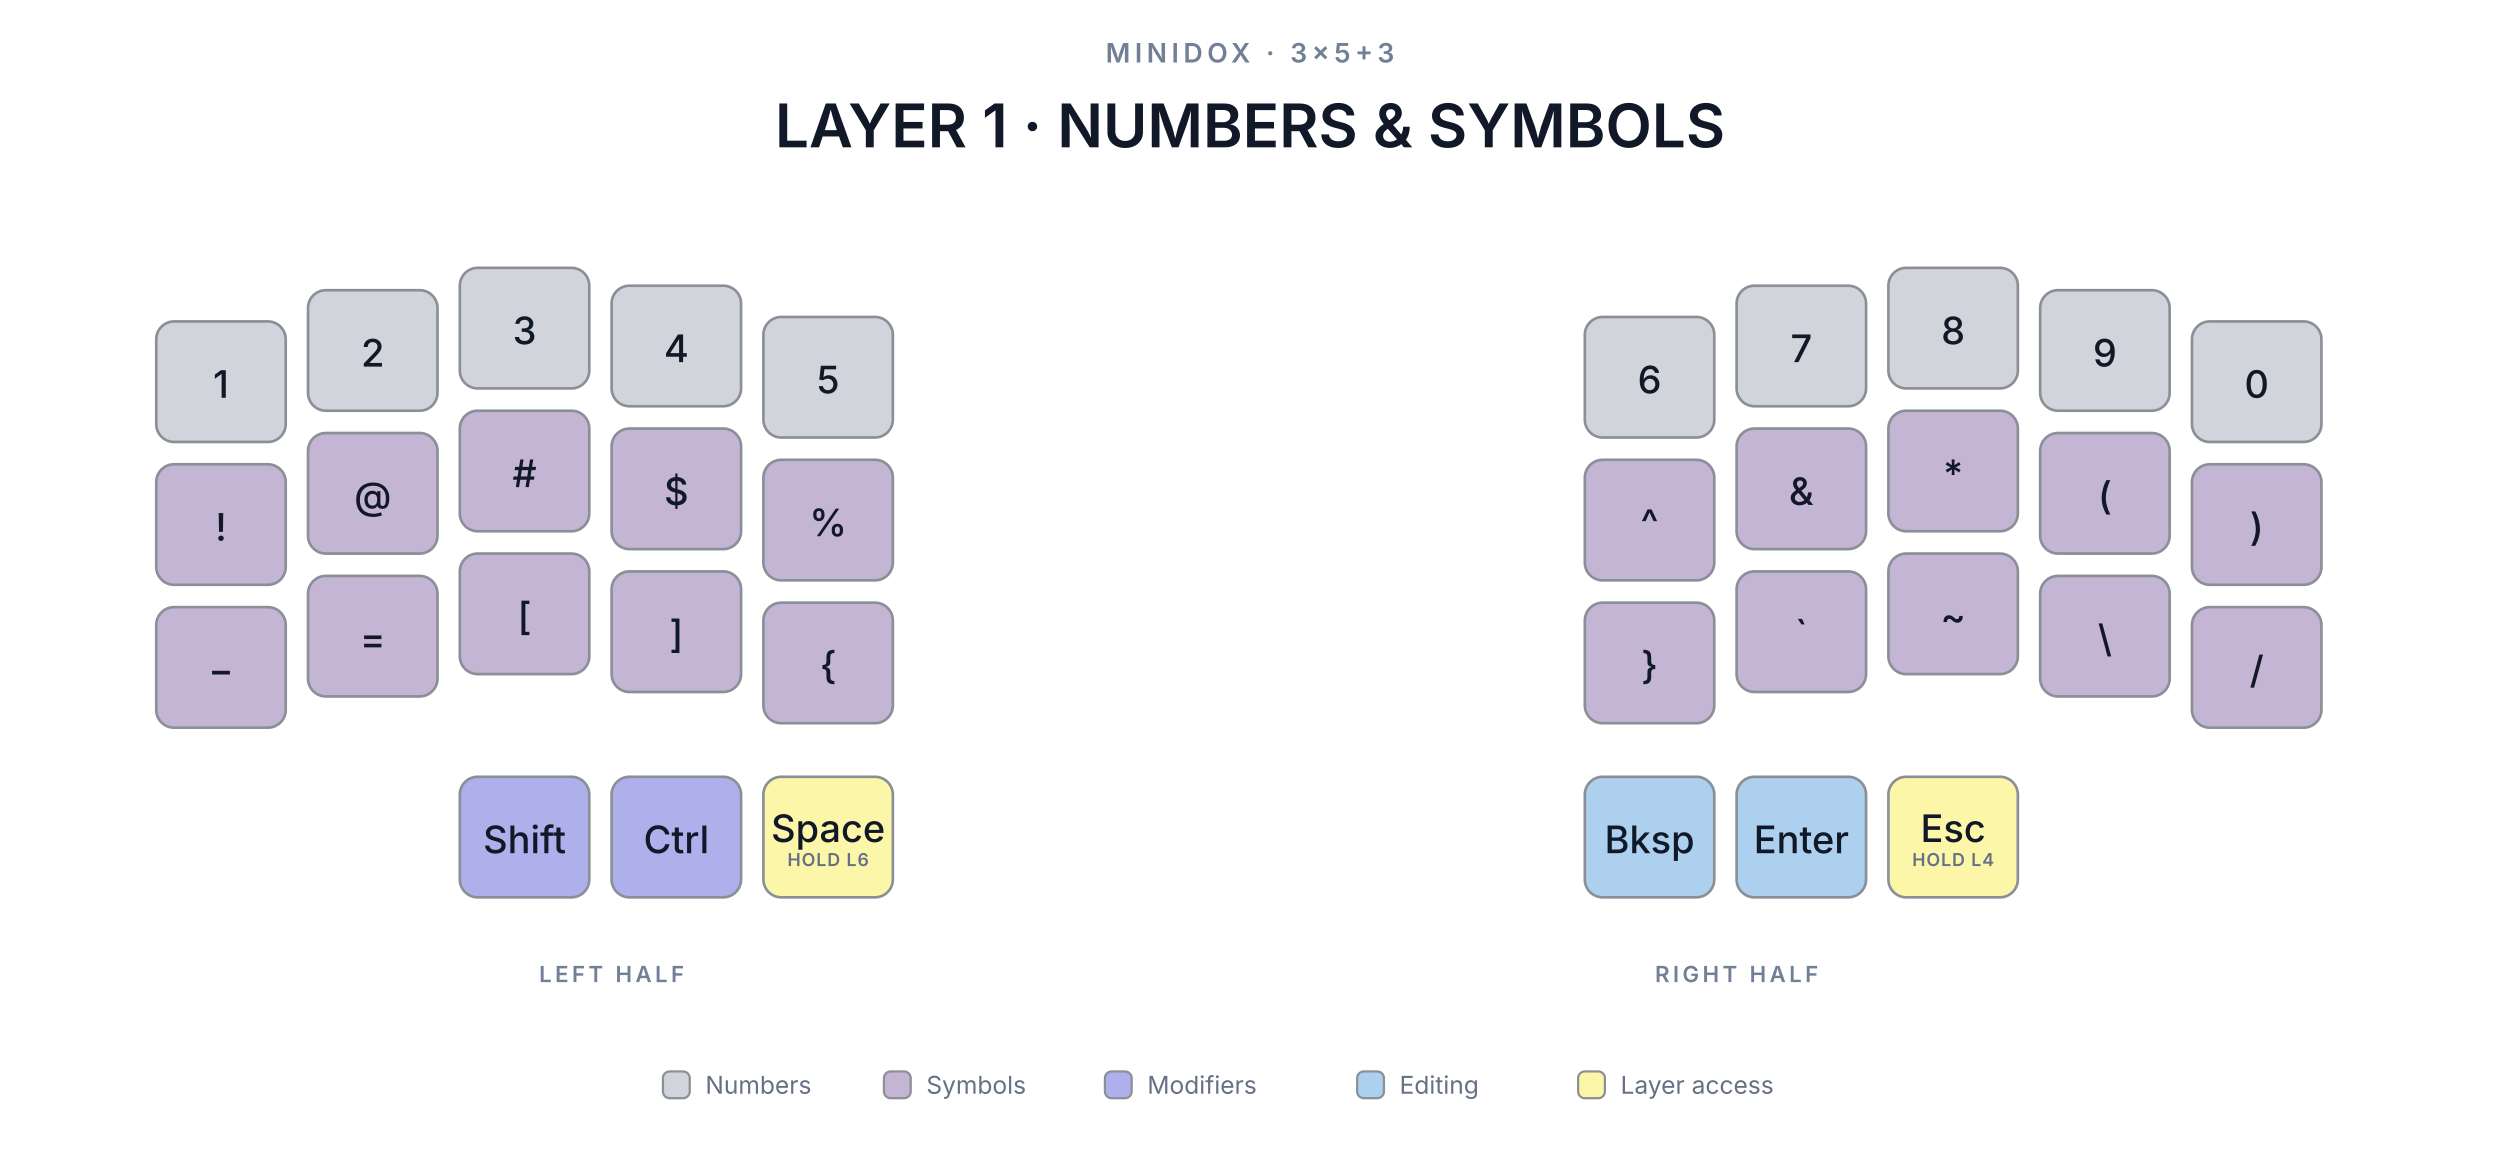
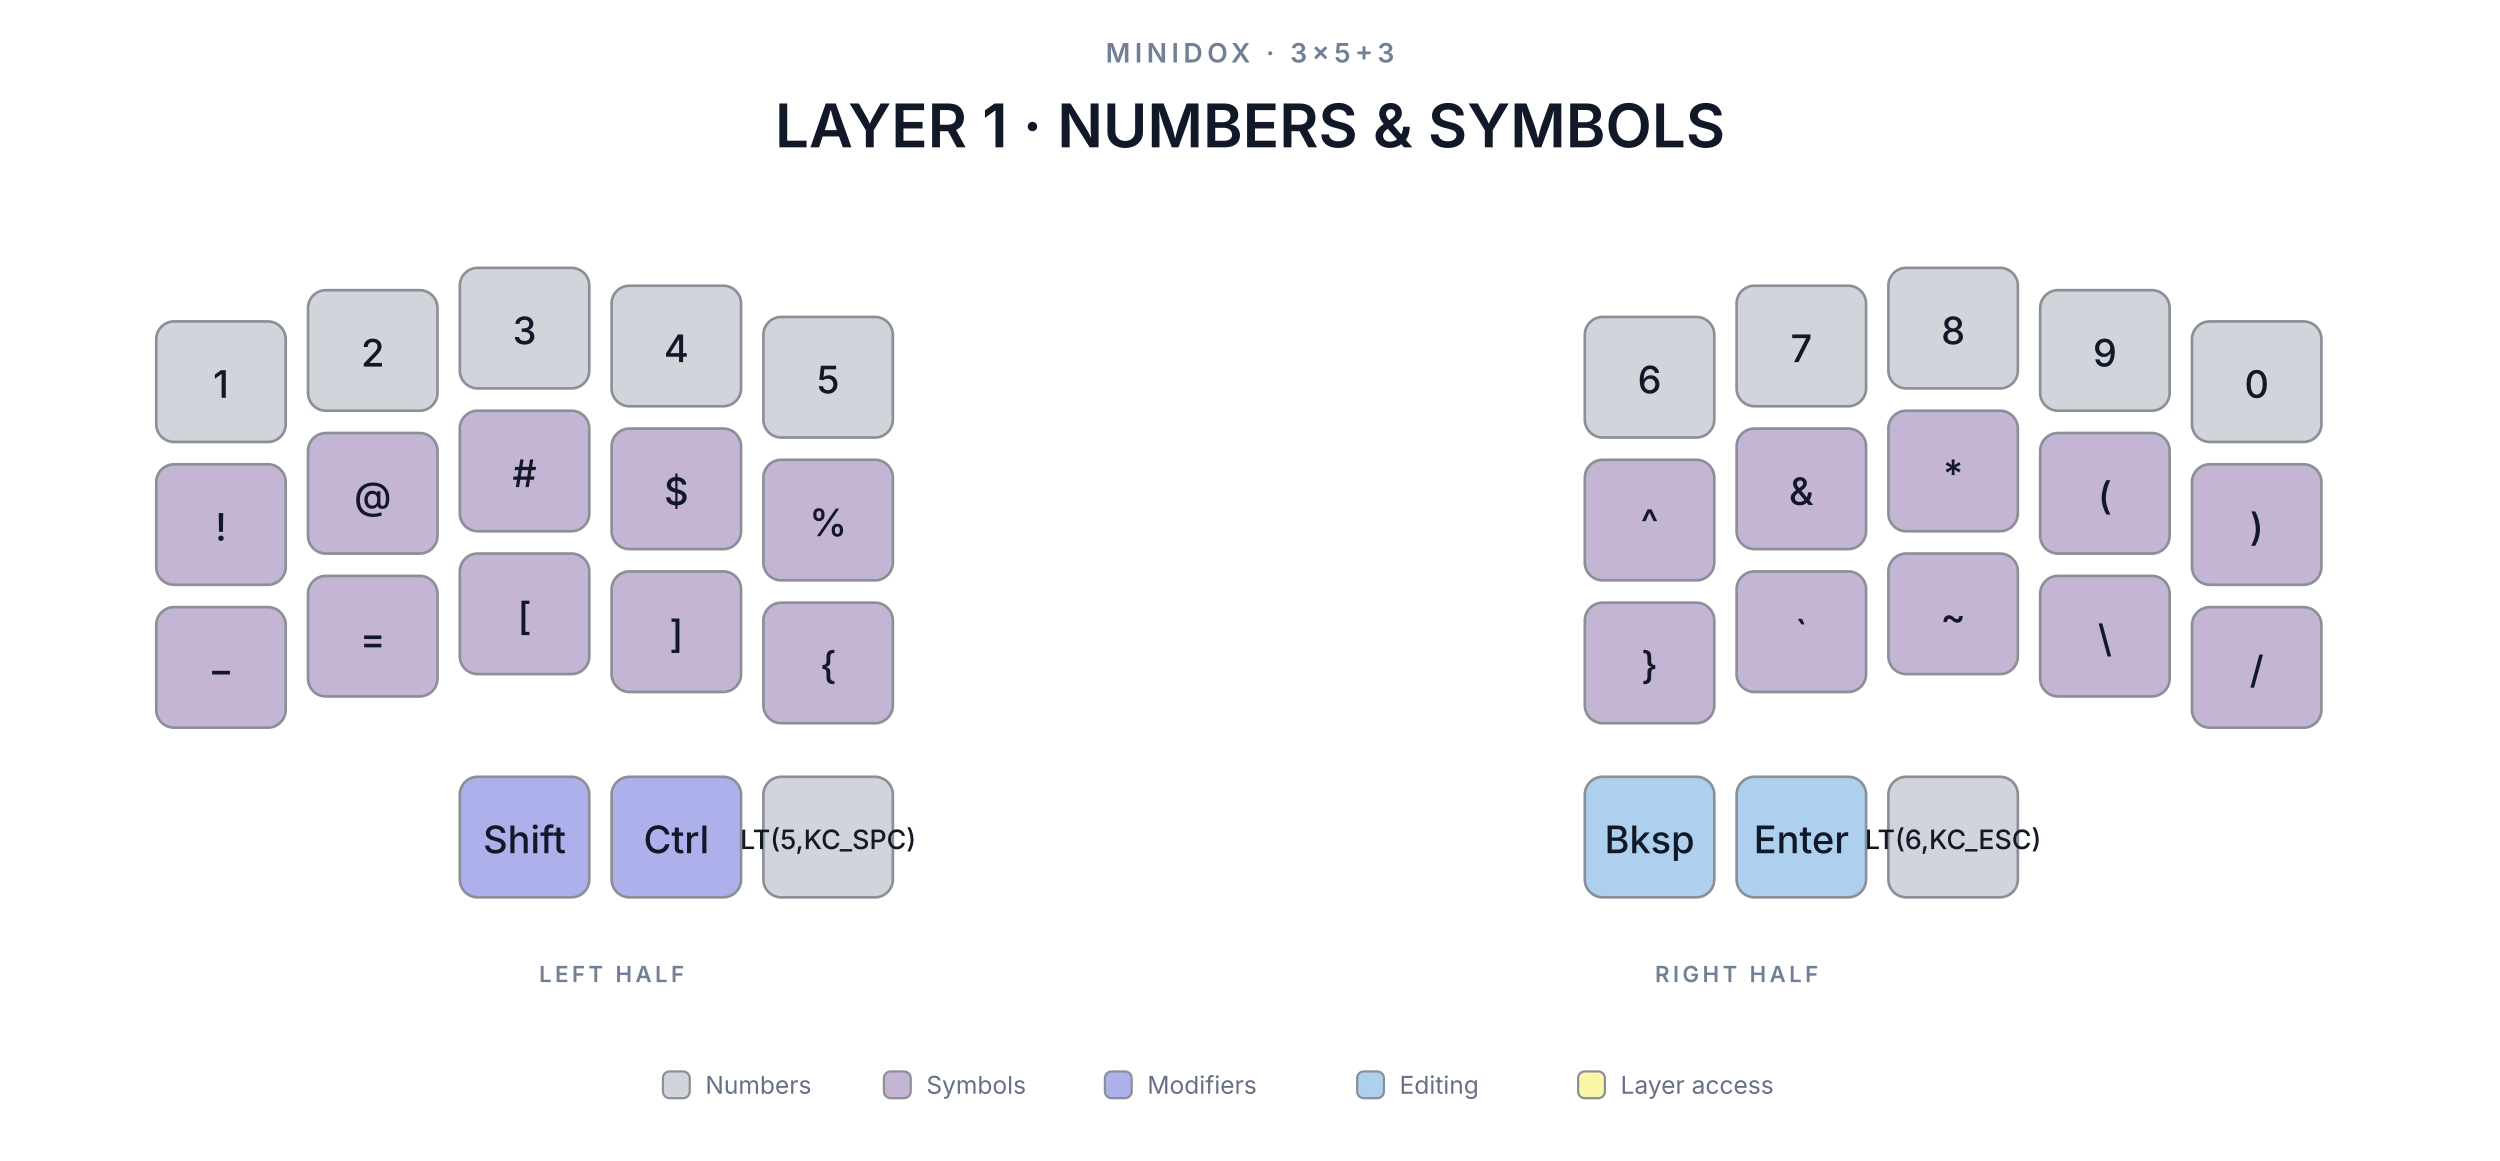
<svg xmlns="http://www.w3.org/2000/svg" viewBox="0 0 1120 520" role="img" aria-labelledby="layer-1-title layer-1-description">
  <style>
    text { font-family: Inter, ui-sans-serif, system-ui, -apple-system, BlinkMacSystemFont, "Segoe UI", sans-serif; fill: #111827; }
    .kicker { font-size: 12px; font-weight: 600; letter-spacing: 2px; text-anchor: middle; fill: #718096; }
    .title { font-size: 27px; font-weight: 600; text-anchor: middle; }
    .key-label { font-weight: 500; text-anchor: middle; dominant-baseline: middle; }
    .key-sub { font-size: 8px; font-weight: 600; letter-spacing: 0.4px; text-anchor: middle; fill: #667085; }
    .half-label { font-size: 10px; font-weight: 600; letter-spacing: 1.5px; text-anchor: middle; fill: #718096; }
    .legend-label { font-size: 11px; fill: #667085; }
  </style>
  <text x="560" y="28" class="kicker">MINIDOX · 3×5+3</text>
  <text x="560" y="66" class="title">LAYER 1 · NUMBERS &amp; SYMBOLS</text>
  <rect x="70" y="144" width="58" height="54" rx="8" fill="#d1d5db" stroke="#8b8f97" stroke-width="1.2" />
  <text x="99.0" y="172.0" class="key-label" font-size="17">1</text>
  <rect x="710" y="142" width="58" height="54" rx="8" fill="#d1d5db" stroke="#8b8f97" stroke-width="1.2" />
  <text x="739.0" y="170.0" class="key-label" font-size="17">6</text>
  <rect x="138" y="130" width="58" height="54" rx="8" fill="#d1d5db" stroke="#8b8f97" stroke-width="1.2" />
  <text x="167.0" y="158.0" class="key-label" font-size="17">2</text>
  <rect x="778" y="128" width="58" height="54" rx="8" fill="#d1d5db" stroke="#8b8f97" stroke-width="1.2" />
  <text x="807.0" y="156.0" class="key-label" font-size="17">7</text>
  <rect x="206" y="120" width="58" height="54" rx="8" fill="#d1d5db" stroke="#8b8f97" stroke-width="1.2" />
  <text x="235.0" y="148.0" class="key-label" font-size="17">3</text>
  <rect x="846" y="120" width="58" height="54" rx="8" fill="#d1d5db" stroke="#8b8f97" stroke-width="1.2" />
  <text x="875.0" y="148.0" class="key-label" font-size="17">8</text>
  <rect x="274" y="128" width="58" height="54" rx="8" fill="#d1d5db" stroke="#8b8f97" stroke-width="1.2" />
  <text x="303.0" y="156.0" class="key-label" font-size="17">4</text>
  <rect x="914" y="130" width="58" height="54" rx="8" fill="#d1d5db" stroke="#8b8f97" stroke-width="1.2" />
  <text x="943.0" y="158.0" class="key-label" font-size="17">9</text>
  <rect x="342" y="142" width="58" height="54" rx="8" fill="#d1d5db" stroke="#8b8f97" stroke-width="1.2" />
  <text x="371.0" y="170.0" class="key-label" font-size="17">5</text>
  <rect x="982" y="144" width="58" height="54" rx="8" fill="#d1d5db" stroke="#8b8f97" stroke-width="1.2" />
  <text x="1011.0" y="172.0" class="key-label" font-size="17">0</text>
  <rect x="70" y="208" width="58" height="54" rx="8" fill="#c4b5d4" stroke="#8b8f97" stroke-width="1.2" />
  <text x="99.0" y="236.0" class="key-label" font-size="17">!</text>
  <rect x="710" y="206" width="58" height="54" rx="8" fill="#c4b5d4" stroke="#8b8f97" stroke-width="1.2" />
  <text x="739.0" y="234.0" class="key-label" font-size="17">^</text>
  <rect x="138" y="194" width="58" height="54" rx="8" fill="#c4b5d4" stroke="#8b8f97" stroke-width="1.2" />
  <text x="167.0" y="222.0" class="key-label" font-size="17">@</text>
  <rect x="778" y="192" width="58" height="54" rx="8" fill="#c4b5d4" stroke="#8b8f97" stroke-width="1.2" />
  <text x="807.0" y="220.0" class="key-label" font-size="17">&amp;</text>
  <rect x="206" y="184" width="58" height="54" rx="8" fill="#c4b5d4" stroke="#8b8f97" stroke-width="1.2" />
  <text x="235.0" y="212.0" class="key-label" font-size="17">#</text>
  <rect x="846" y="184" width="58" height="54" rx="8" fill="#c4b5d4" stroke="#8b8f97" stroke-width="1.2" />
  <text x="875.0" y="212.0" class="key-label" font-size="17">*</text>
  <rect x="274" y="192" width="58" height="54" rx="8" fill="#c4b5d4" stroke="#8b8f97" stroke-width="1.2" />
  <text x="303.0" y="220.0" class="key-label" font-size="17">$</text>
  <rect x="914" y="194" width="58" height="54" rx="8" fill="#c4b5d4" stroke="#8b8f97" stroke-width="1.2" />
  <text x="943.0" y="222.0" class="key-label" font-size="17">(</text>
  <rect x="342" y="206" width="58" height="54" rx="8" fill="#c4b5d4" stroke="#8b8f97" stroke-width="1.2" />
  <text x="371.0" y="234.0" class="key-label" font-size="17">%</text>
  <rect x="982" y="208" width="58" height="54" rx="8" fill="#c4b5d4" stroke="#8b8f97" stroke-width="1.2" />
  <text x="1011.0" y="236.0" class="key-label" font-size="17">)</text>
  <rect x="70" y="272" width="58" height="54" rx="8" fill="#c4b5d4" stroke="#8b8f97" stroke-width="1.2" />
  <text x="99.0" y="300.0" class="key-label" font-size="17">−</text>
  <rect x="710" y="270" width="58" height="54" rx="8" fill="#c4b5d4" stroke="#8b8f97" stroke-width="1.2" />
  <text x="739.0" y="298.0" class="key-label" font-size="17">}</text>
  <rect x="138" y="258" width="58" height="54" rx="8" fill="#c4b5d4" stroke="#8b8f97" stroke-width="1.2" />
  <text x="167.0" y="286.0" class="key-label" font-size="17">=</text>
  <rect x="778" y="256" width="58" height="54" rx="8" fill="#c4b5d4" stroke="#8b8f97" stroke-width="1.2" />
  <text x="807.0" y="284.0" class="key-label" font-size="17">`</text>
  <rect x="206" y="248" width="58" height="54" rx="8" fill="#c4b5d4" stroke="#8b8f97" stroke-width="1.2" />
  <text x="235.0" y="276.0" class="key-label" font-size="17">[</text>
  <rect x="846" y="248" width="58" height="54" rx="8" fill="#c4b5d4" stroke="#8b8f97" stroke-width="1.2" />
  <text x="875.0" y="276.0" class="key-label" font-size="17">~</text>
  <rect x="274" y="256" width="58" height="54" rx="8" fill="#c4b5d4" stroke="#8b8f97" stroke-width="1.2" />
  <text x="303.0" y="284.0" class="key-label" font-size="17">]</text>
  <rect x="914" y="258" width="58" height="54" rx="8" fill="#c4b5d4" stroke="#8b8f97" stroke-width="1.2" />
  <text x="943.0" y="286.0" class="key-label" font-size="17">\</text>
  <rect x="342" y="270" width="58" height="54" rx="8" fill="#c4b5d4" stroke="#8b8f97" stroke-width="1.2" />
  <text x="371.0" y="298.0" class="key-label" font-size="17">{</text>
  <rect x="982" y="272" width="58" height="54" rx="8" fill="#c4b5d4" stroke="#8b8f97" stroke-width="1.2" />
  <text x="1011.0" y="300.0" class="key-label" font-size="17">/</text>
  <rect x="206" y="348" width="58" height="54" rx="8" fill="#aeb0ec" stroke="#8b8f97" stroke-width="1.2" />
  <text x="235.0" y="376.0" class="key-label" font-size="17">Shift</text>
  <rect x="274" y="348" width="58" height="54" rx="8" fill="#aeb0ec" stroke="#8b8f97" stroke-width="1.2" />
  <text x="303.0" y="376.0" class="key-label" font-size="17">Ctrl</text>
-   <rect x="342" y="348" width="58" height="54" rx="8" fill="#fcf7a8" stroke="#8b8f97" stroke-width="1.2" />
-   <text x="371.0" y="371.0" class="key-label" font-size="17">Space</text>
-   <text x="371.0" y="388.0" class="key-sub">HOLD L6</text>
+   <rect x="342" y="348" width="58" height="54" rx="8" fill="#d1d5db" stroke="#8b8f97" stroke-width="1.2" />
+   <text x="371.0" y="376.0" class="key-label" font-size="12">LT(5,KC_SPC)</text>
  <rect x="710" y="348" width="58" height="54" rx="8" fill="#acd0ed" stroke="#8b8f97" stroke-width="1.2" />
  <text x="739.0" y="376.0" class="key-label" font-size="17">Bksp</text>
  <rect x="778" y="348" width="58" height="54" rx="8" fill="#acd0ed" stroke="#8b8f97" stroke-width="1.2" />
  <text x="807.0" y="376.0" class="key-label" font-size="17">Enter</text>
-   <rect x="846" y="348" width="58" height="54" rx="8" fill="#fcf7a8" stroke="#8b8f97" stroke-width="1.2" />
-   <text x="875.0" y="371.0" class="key-label" font-size="17">Esc</text>
-   <text x="875.0" y="388.0" class="key-sub">HOLD L4</text>
+   <rect x="846" y="348" width="58" height="54" rx="8" fill="#d1d5db" stroke="#8b8f97" stroke-width="1.2" />
+   <text x="875.0" y="376.0" class="key-label" font-size="12">LT(6,KC_ESC)</text>
  <text x="274" y="440" class="half-label">LEFT HALF</text>
  <text x="778" y="440" class="half-label">RIGHT HALF</text>
  <rect x="297.0" y="480" width="12" height="12" rx="3" fill="#d1d5db" stroke="#8b8f97" stroke-width="1" />
  <text x="316.0" y="490" class="legend-label">Numbers</text>
  <rect x="396.0" y="480" width="12" height="12" rx="3" fill="#c4b5d4" stroke="#8b8f97" stroke-width="1" />
  <text x="415.0" y="490" class="legend-label">Symbols</text>
  <rect x="495.0" y="480" width="12" height="12" rx="3" fill="#aeb0ec" stroke="#8b8f97" stroke-width="1" />
  <text x="514.0" y="490" class="legend-label">Modifiers</text>
  <rect x="608.0" y="480" width="12" height="12" rx="3" fill="#acd0ed" stroke="#8b8f97" stroke-width="1" />
  <text x="627.0" y="490" class="legend-label">Editing</text>
  <rect x="707.0" y="480" width="12" height="12" rx="3" fill="#fcf7a8" stroke="#8b8f97" stroke-width="1" />
  <text x="726.0" y="490" class="legend-label">Layer access</text>
</svg>
